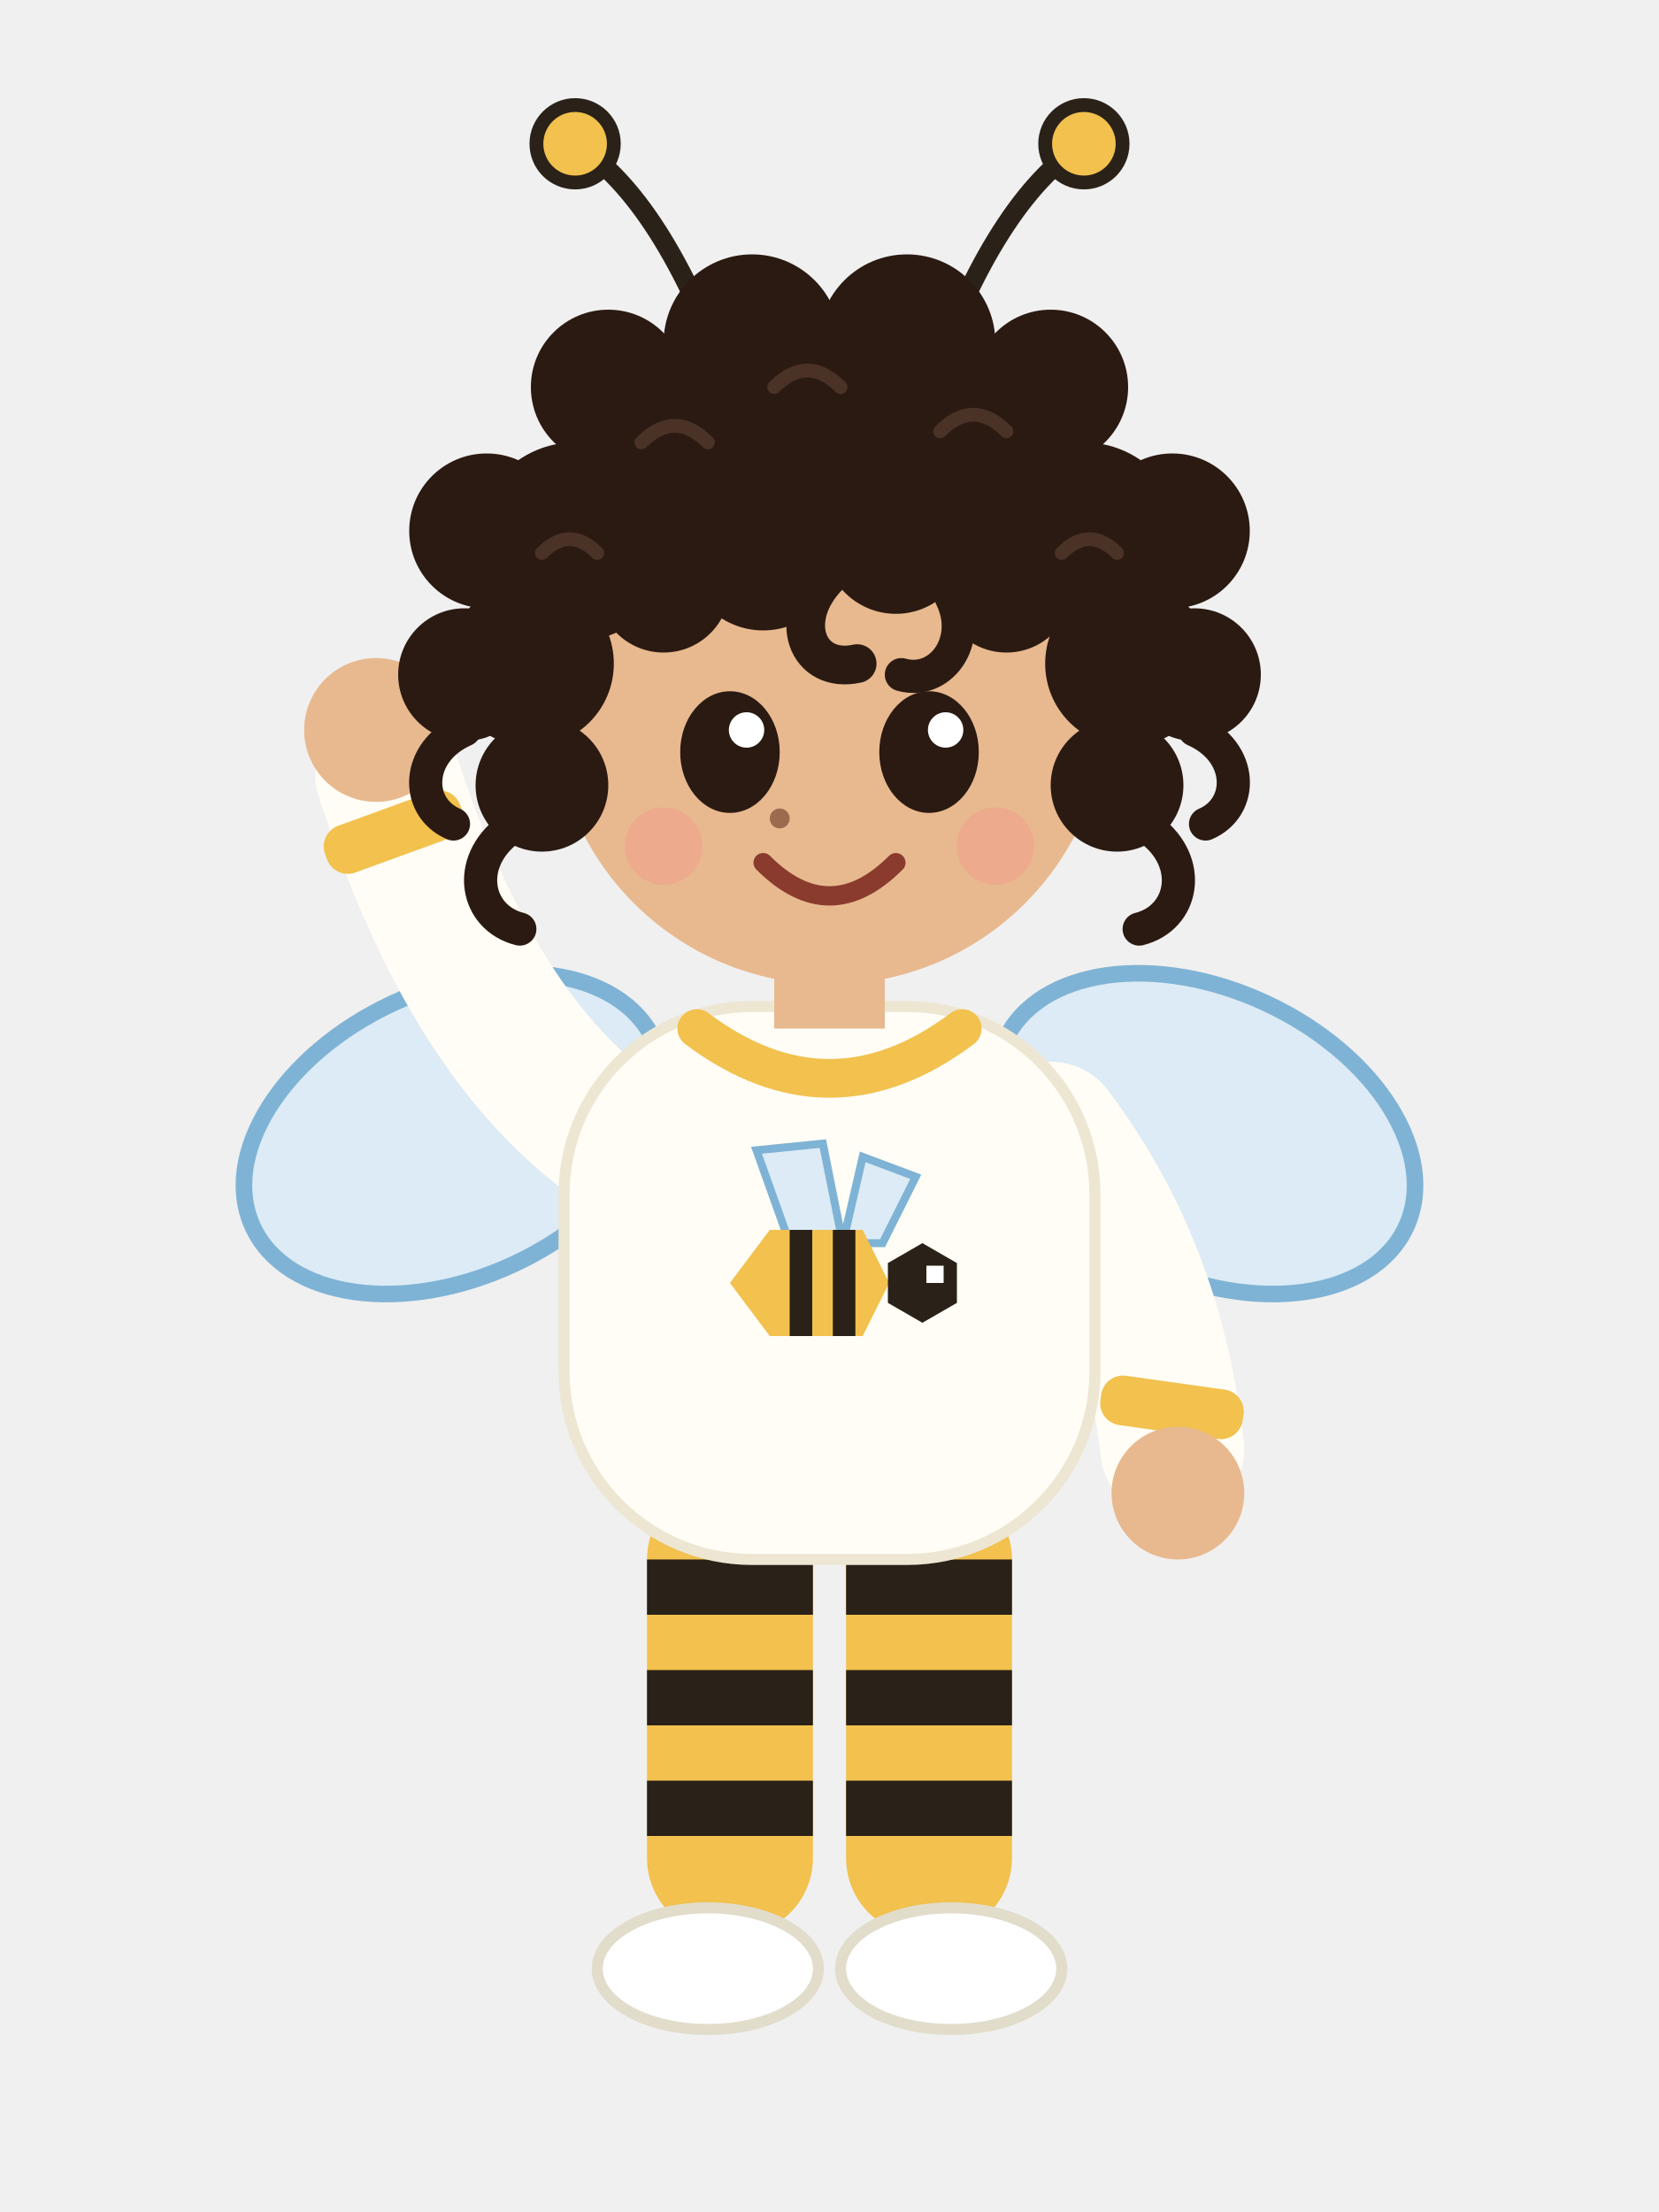
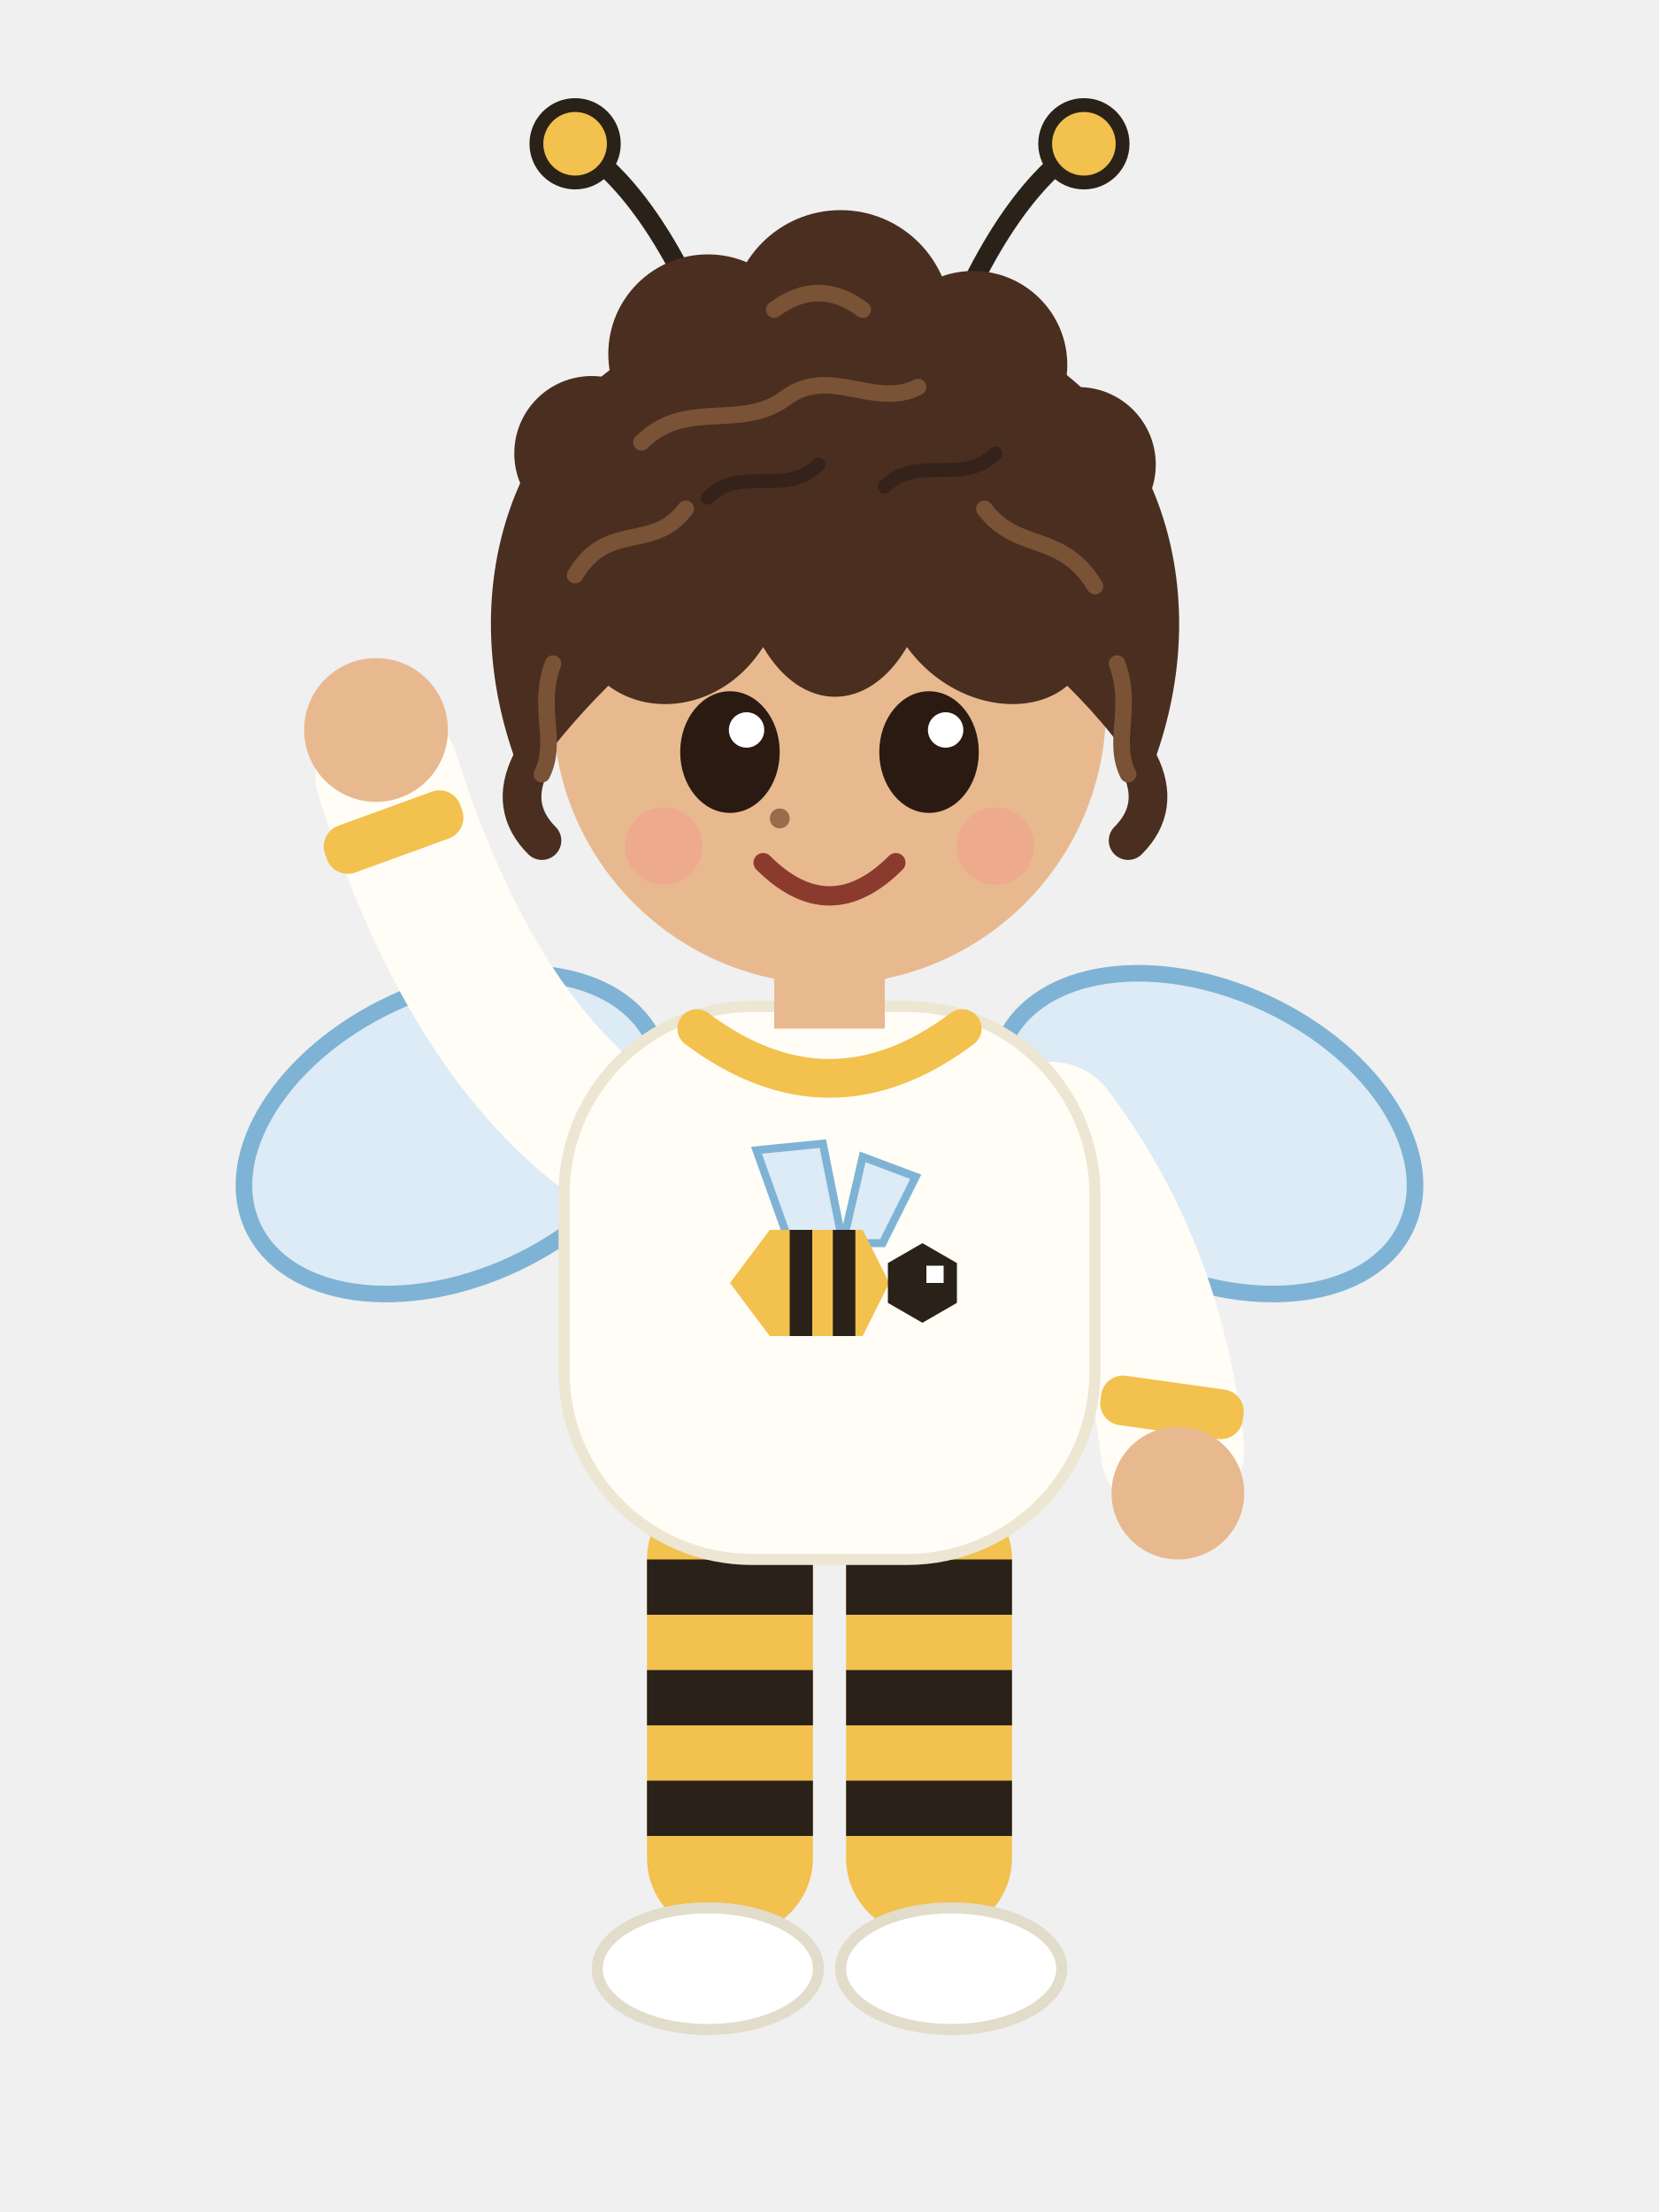
<svg xmlns="http://www.w3.org/2000/svg" viewBox="0 0 300 400" role="img" aria-label="Asal, the Nectara bee kid">
  <ellipse cx="82" cy="205" rx="40" ry="26" transform="rotate(-25 82 205)" fill="#DCEBF5" stroke="#7FB3D5" stroke-width="3" />
  <ellipse cx="218" cy="205" rx="40" ry="26" transform="rotate(25 218 205)" fill="#DCEBF5" stroke="#7FB3D5" stroke-width="3" />
  <g>
    <rect x="117" y="268" width="30" height="82" rx="14" fill="#F2C14E" />
    <rect x="153" y="268" width="30" height="82" rx="14" fill="#F2C14E" />
    <rect x="117" y="282" width="30" height="10" fill="#2A2118" />
    <rect x="117" y="302" width="30" height="10" fill="#2A2118" />
    <rect x="117" y="322" width="30" height="10" fill="#2A2118" />
    <rect x="153" y="282" width="30" height="10" fill="#2A2118" />
    <rect x="153" y="302" width="30" height="10" fill="#2A2118" />
    <rect x="153" y="322" width="30" height="10" fill="#2A2118" />
    <ellipse cx="128" cy="356" rx="20" ry="11" fill="#FFFFFF" stroke="#E2DCCB" stroke-width="2" />
    <ellipse cx="172" cy="356" rx="20" ry="11" fill="#FFFFFF" stroke="#E2DCCB" stroke-width="2" />
  </g>
  <path d="M110 205 C90 190 78 165 70 140" fill="none" stroke="#FFFDF5" stroke-width="26" stroke-linecap="round" />
  <path d="M110 205 C90 190 78 165 70 140" fill="none" stroke="#EDE6D3" stroke-width="2" stroke-linecap="round" opacity="0" />
  <path d="M190 205 C205 225 210 245 212 262" fill="none" stroke="#FFFDF5" stroke-width="26" stroke-linecap="round" />
  <rect x="58" y="146" width="26" height="9" rx="4" transform="rotate(-20 71 150)" fill="#F2C14E" />
  <rect x="199" y="250" width="26" height="9" rx="4" transform="rotate(8 212 254)" fill="#F2C14E" />
  <circle cx="68" cy="132" r="13" fill="#E8B98F" />
  <circle cx="213" cy="270" r="12" fill="#E8B98F" />
  <rect x="102" y="182" width="96" height="100" rx="34" fill="#FFFDF5" stroke="#EDE6D3" stroke-width="2" />
  <path d="M126 186 Q150 204 174 186" fill="none" stroke="#F2C14E" stroke-width="7" stroke-linecap="round" />
  <g transform="translate(150 232) scale(1.2)">
    <polygon points="-6,-6 -11,-20 -1,-21 2,-6" fill="#DCEBF5" stroke="#7FB3D5" stroke-width="1.2" />
    <polygon points="2,-6 5,-19 13,-16 8,-6" fill="#DCEBF5" stroke="#7FB3D5" stroke-width="1.2" />
    <polygon points="-15,0 -9,-8 5,-8 9,0 5,8 -9,8" fill="#F2C14E" />
    <rect x="-6" y="-8" width="3.4" height="16" fill="#2A2118" />
    <rect x="0.5" y="-8" width="3.4" height="16" fill="#2A2118" />
    <polygon points="14,-6 19.2,-3 19.2,3 14,6 8.8,3 8.8,-3" fill="#2A2118" />
    <rect x="14.6" y="-2.6" width="2.6" height="2.6" fill="#FFFFFF" />
  </g>
  <rect x="140" y="168" width="20" height="18" fill="#E8B98F" />
  <circle cx="150" cy="128" r="50" fill="#E8B98F" />
  <path d="M132 70 Q120 36 104 26 M168 70 Q180 36 196 26" fill="none" stroke="#2A2118" stroke-width="3.5" stroke-linecap="round" />
  <circle cx="104" cy="26" r="7" fill="#F2C14E" stroke="#2A2118" stroke-width="2.5" />
  <circle cx="196" cy="26" r="7" fill="#F2C14E" stroke="#2A2118" stroke-width="2.5" />
-   <g fill="#2B1A12">
-     <circle cx="88" cy="96" r="14" />
-     <circle cx="212" cy="96" r="14" />
-     <circle cx="84" cy="122" r="12" />
-     <circle cx="216" cy="122" r="12" />
-     <circle cx="136" cy="62" r="16" />
-     <circle cx="164" cy="62" r="16" />
-     <circle cx="110" cy="70" r="14" />
-     <circle cx="190" cy="70" r="14" />
+   <path d="M95 142 C82 112 90 80 113 65 C133 51 169 51 189 65 C212 80 220 112 207 142 C204 136 199 130 193 124 C186 130 172 128 164 117 C157 129 145 129 138 117 C131 128 118 130 110 124 C104 130 99 136 95 142 Z" fill="#4A2E1F" />
+   <path d="M96 138 q-4 8 2 14 M206 138 q4 8 -2 14" stroke="#4A2E1F" stroke-width="7" fill="none" stroke-linecap="round" />
+   <g fill="#4A2E1F">
+     <circle cx="128" cy="64" r="18" />
+     <circle cx="152" cy="58" r="20" />
+     <circle cx="176" cy="66" r="17" />
+     <circle cx="107" cy="82" r="14" />
+     <circle cx="195" cy="84" r="14" />
  </g>
-   <g fill="none" stroke="#2B1A12" stroke-width="6" stroke-linecap="round">
-     <path d="M92 150 c-8 6 -6 16 2 18" />
-     <path d="M208 150 c8 6 6 16 -2 18" />
-     <path d="M84 132 c-9 4 -9 14 -2 17" />
-     <path d="M216 132 c9 4 9 14 2 17" />
-     <path d="M172 108 c4 8 -2 16 -9 14" />
+   <g fill="none" stroke="#7A5236" stroke-width="3" stroke-linecap="round">
+     <path d="M116 80 C124 72 134 78 142 72 C150 66 158 74 166 70" />
+     <path d="M104 104 C110 94 118 100 124 92" />
+     <path d="M178 92 C184 100 192 96 198 106" />
+     <path d="M100 120 C97 128 101 134 98 140" />
+     <path d="M202 120 C205 128 201 134 204 140" />
+     <path d="M140 56 q8 -6 16 0" />
  </g>
-   <g fill="#2B1A12">
-     <circle cx="150" cy="78" r="22" />
-     <circle cx="124" cy="84" r="20" />
-     <circle cx="176" cy="84" r="20" />
-     <circle cx="104" cy="98" r="18" />
-     <circle cx="196" cy="98" r="18" />
-     <circle cx="96" cy="120" r="15" />
-     <circle cx="204" cy="120" r="15" />
-     <circle cx="98" cy="142" r="12" />
-     <circle cx="202" cy="142" r="12" />
-     <circle cx="138" cy="100" r="14" />
-     <circle cx="162" cy="98" r="13" />
-     <circle cx="120" cy="106" r="12" />
-     <circle cx="182" cy="106" r="12" />
+   <g fill="none" stroke="#35221A" stroke-width="2.5" stroke-linecap="round">
+     <path d="M128 90 C134 84 142 90 148 84" />
+     <path d="M160 88 C166 82 174 88 180 82" />
  </g>
-   <g fill="none" stroke="#4A3226" stroke-width="2.5" stroke-linecap="round">
-     <path d="M140 70 q6 -6 12 0" />
-     <path d="M116 80 q6 -6 12 0" />
-     <path d="M170 78 q6 -6 12 0" />
-     <path d="M98 100 q5 -5 10 0" />
-     <path d="M192 100 q5 -5 10 0" />
-   </g>
-   <path d="M150 104 C142 112 146 122 155 120" fill="none" stroke="#2B1A12" stroke-width="7" stroke-linecap="round" />
+   <path d="M150 106 C144 113 147 121 155 119" fill="none" stroke="#4A2E1F" stroke-width="6" stroke-linecap="round" />
  <ellipse cx="132" cy="136" rx="9" ry="11" fill="#2A1A12" />
  <ellipse cx="168" cy="136" rx="9" ry="11" fill="#2A1A12" />
  <circle cx="135" cy="132" r="3.2" fill="#FFFFFF" />
  <circle cx="171" cy="132" r="3.2" fill="#FFFFFF" />
  <circle cx="120" cy="153" r="7" fill="#F0A08A" opacity="0.6" />
  <circle cx="180" cy="153" r="7" fill="#F0A08A" opacity="0.6" />
  <path d="M138 156 Q150 168 162 156" fill="none" stroke="#8A3B2E" stroke-width="3.5" stroke-linecap="round" />
  <circle cx="141" cy="148" r="1.8" fill="#9C6B4E" />
</svg>
